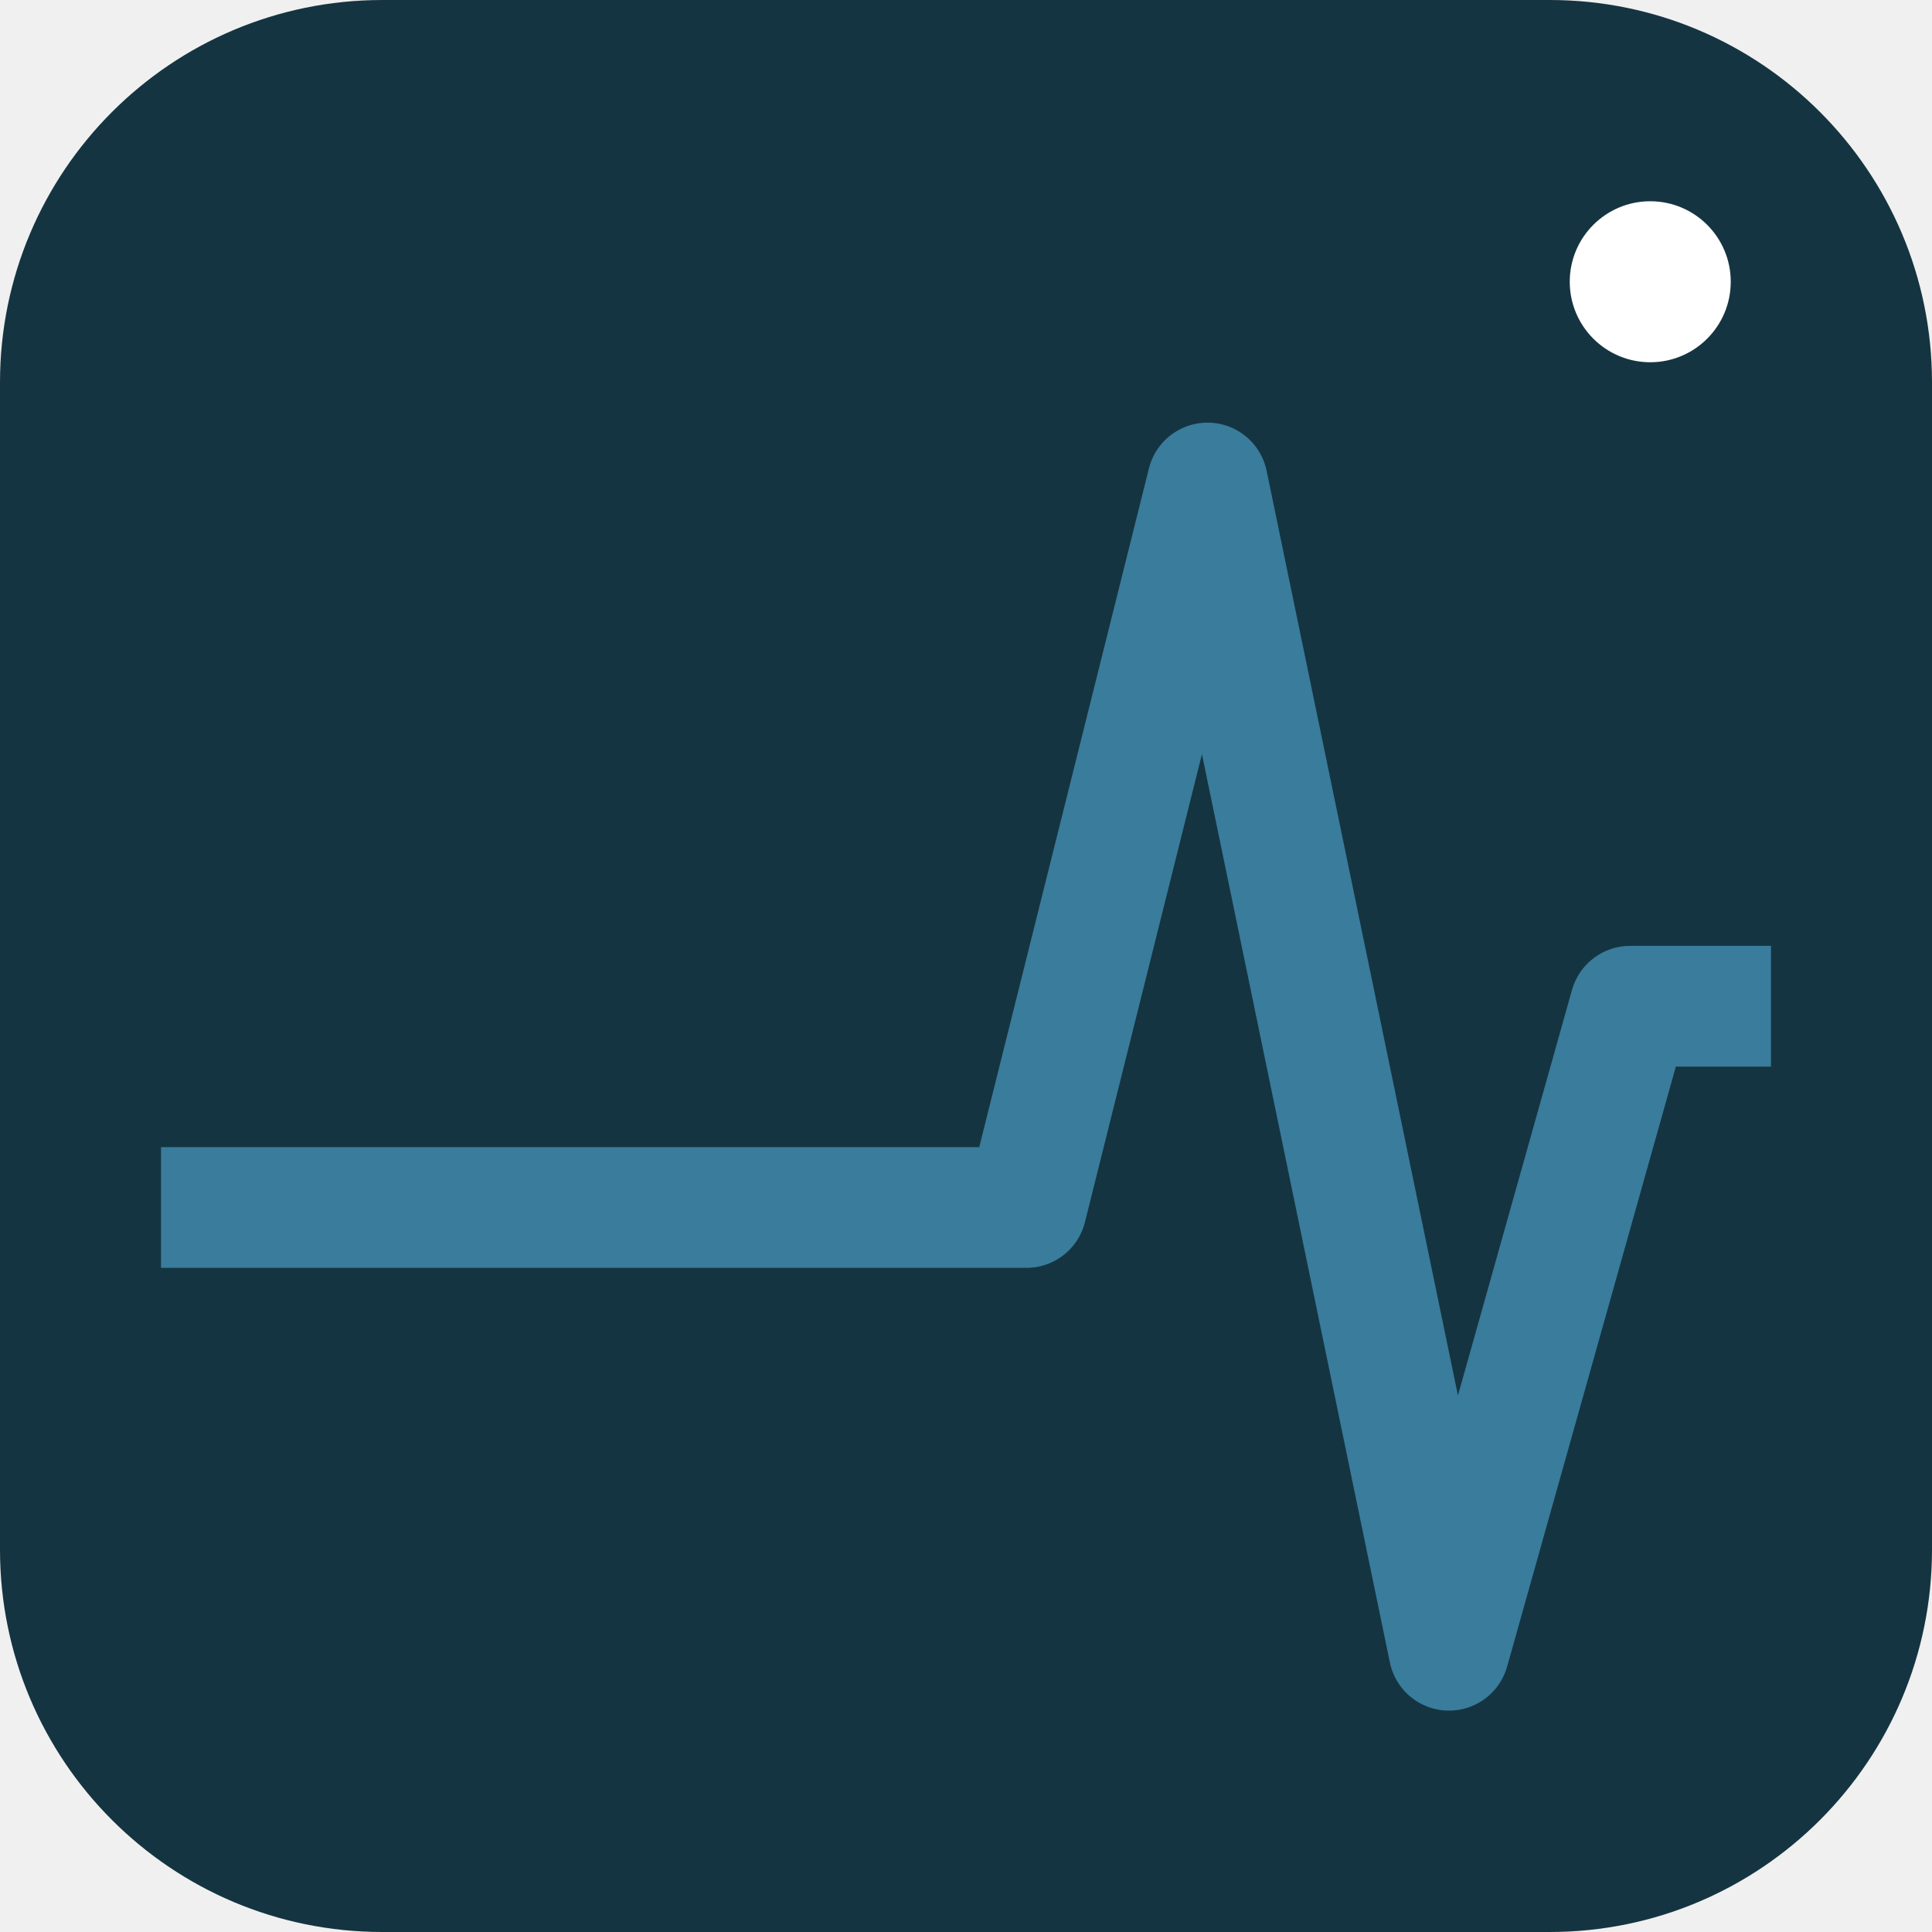
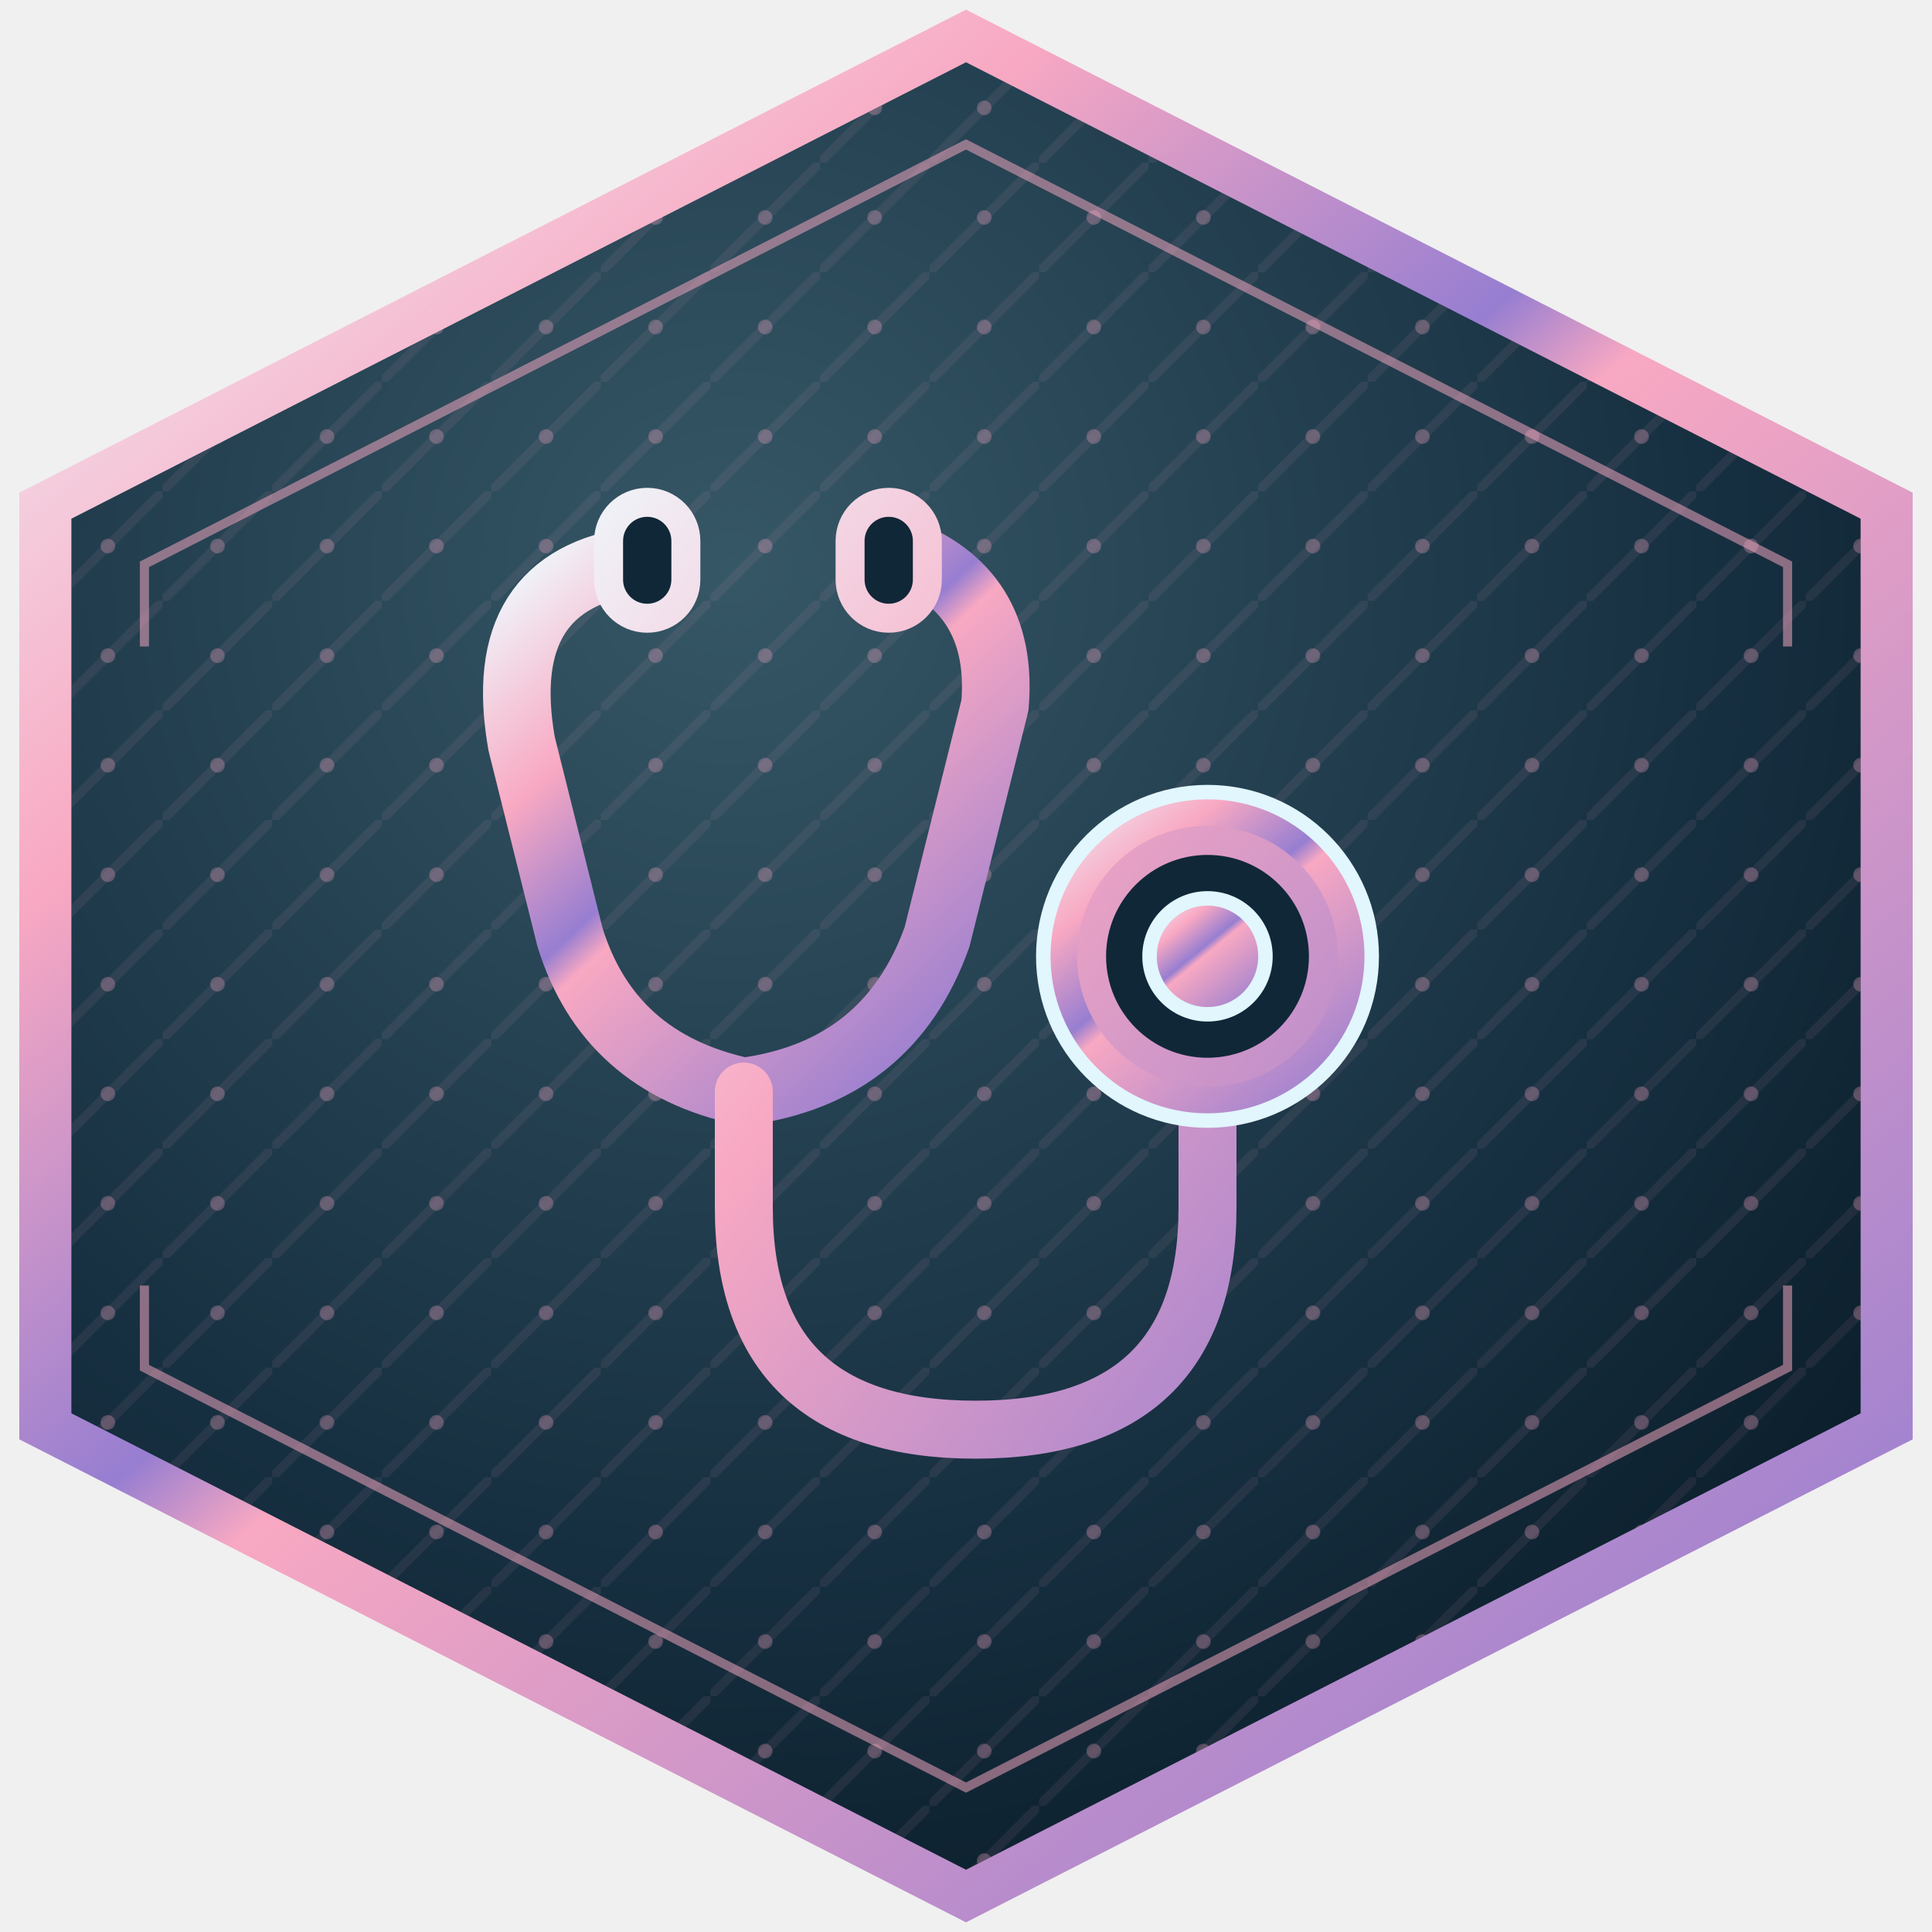
- <svg xmlns="http://www.w3.org/2000/svg" viewBox="0 0 96 96" role="img">
-   <rect width="96" height="96" rx="19" fill="#153441" />
-   <path d="M8 60 H51 l9 -36 12 58 9 -32 H88" fill="none" stroke="#397c9c" stroke-width="6" stroke-linejoin="round" />
-   <circle cx="82" cy="14" r="4" fill="#fff" />
+ <svg xmlns="http://www.w3.org/2000/svg" width="200" height="200" viewBox="0 0 200 200" role="img" aria-labelledby="title desc">
+   <defs>
+     <linearGradient id="metal" x2=".82" y2="1">
+       <stop stop-color="#effbff" />
+       <stop offset=".28" stop-color="#f8a8c2" />
+       <stop offset=".48" stop-color="#977ed1" />
+       <stop offset=".53" stop-color="#f8a8c2" />
+       <stop offset="1" stop-color="#977ed1" />
+     </linearGradient>
+     <linearGradient id="light" gradientUnits="userSpaceOnUse" x1="48" y1="60" x2="152" y2="140">
+       <stop stop-color="#effbff" />
+       <stop offset=".45" stop-color="#f8a8c2" />
+       <stop offset="1" stop-color="#977ed1" />
+     </linearGradient>
+     <radialGradient id="field" cx=".37" cy=".28" r=".85">
+       <stop stop-color="#365766" />
+       <stop offset=".65" stop-color="#162f40" />
+       <stop offset="1" stop-color="#091a26" />
+     </radialGradient>
+     <pattern id="etch" width="12" height="12" patternUnits="userSpaceOnUse">
+       <path d="M0 12 12 0" stroke="#f8a8c2" stroke-opacity=".08" />
+       <circle cx="6" cy="6" r=".8" fill="#f8a8c2" opacity=".3" />
+     </pattern>
+   </defs>
+   <path d="M100 1 198 51v98l-98 50-98-50V51Z" fill="url(#metal)" />
+   <g transform="translate(100 100) scale(.945) translate(-100 -100)">
+     <path d="M100 1 198 51v98l-98 50-98-50V51Z" fill="url(#field)" />
+     <path d="M100 1 198 51v98l-98 50-98-50V51Z" fill="url(#etch)" />
+     <path d="M10 65v-9l90-46 90 46v9M10 135v9l90 46 90-46v-9" fill="none" stroke="#f8a8c2" opacity=".52" />
+   </g>
+   <g fill="none" stroke-linejoin="round" stroke-linecap="round">
+     <path d="M66 58q-15 2-12 19l5 20q4 13 18 16 15-2 20-16l6-24q1-12-10-16" stroke="url(#metal)" stroke-width="7" />
+     <path d="M77 113v12q0 23 24 23t24-23v-14" stroke="url(#light)" stroke-width="6" />
+     <circle cx="125" cy="99" r="17" fill="url(#metal)" stroke="#e1f6fd" stroke-width="1.5" />
+     <circle cx="125" cy="99" r="12" fill="#102737" stroke="url(#light)" stroke-width="3" />
+     <circle cx="125" cy="99" r="6" fill="url(#metal)" stroke="#e1f6fd" stroke-width="1.5" />
+     <rect x="63" y="52" width="8" height="12" rx="4" fill="#102737" stroke="url(#light)" stroke-width="3" />
+     <rect x="88" y="52" width="8" height="12" rx="4" fill="#102737" stroke="url(#light)" stroke-width="3" />
+   </g>
</svg>
